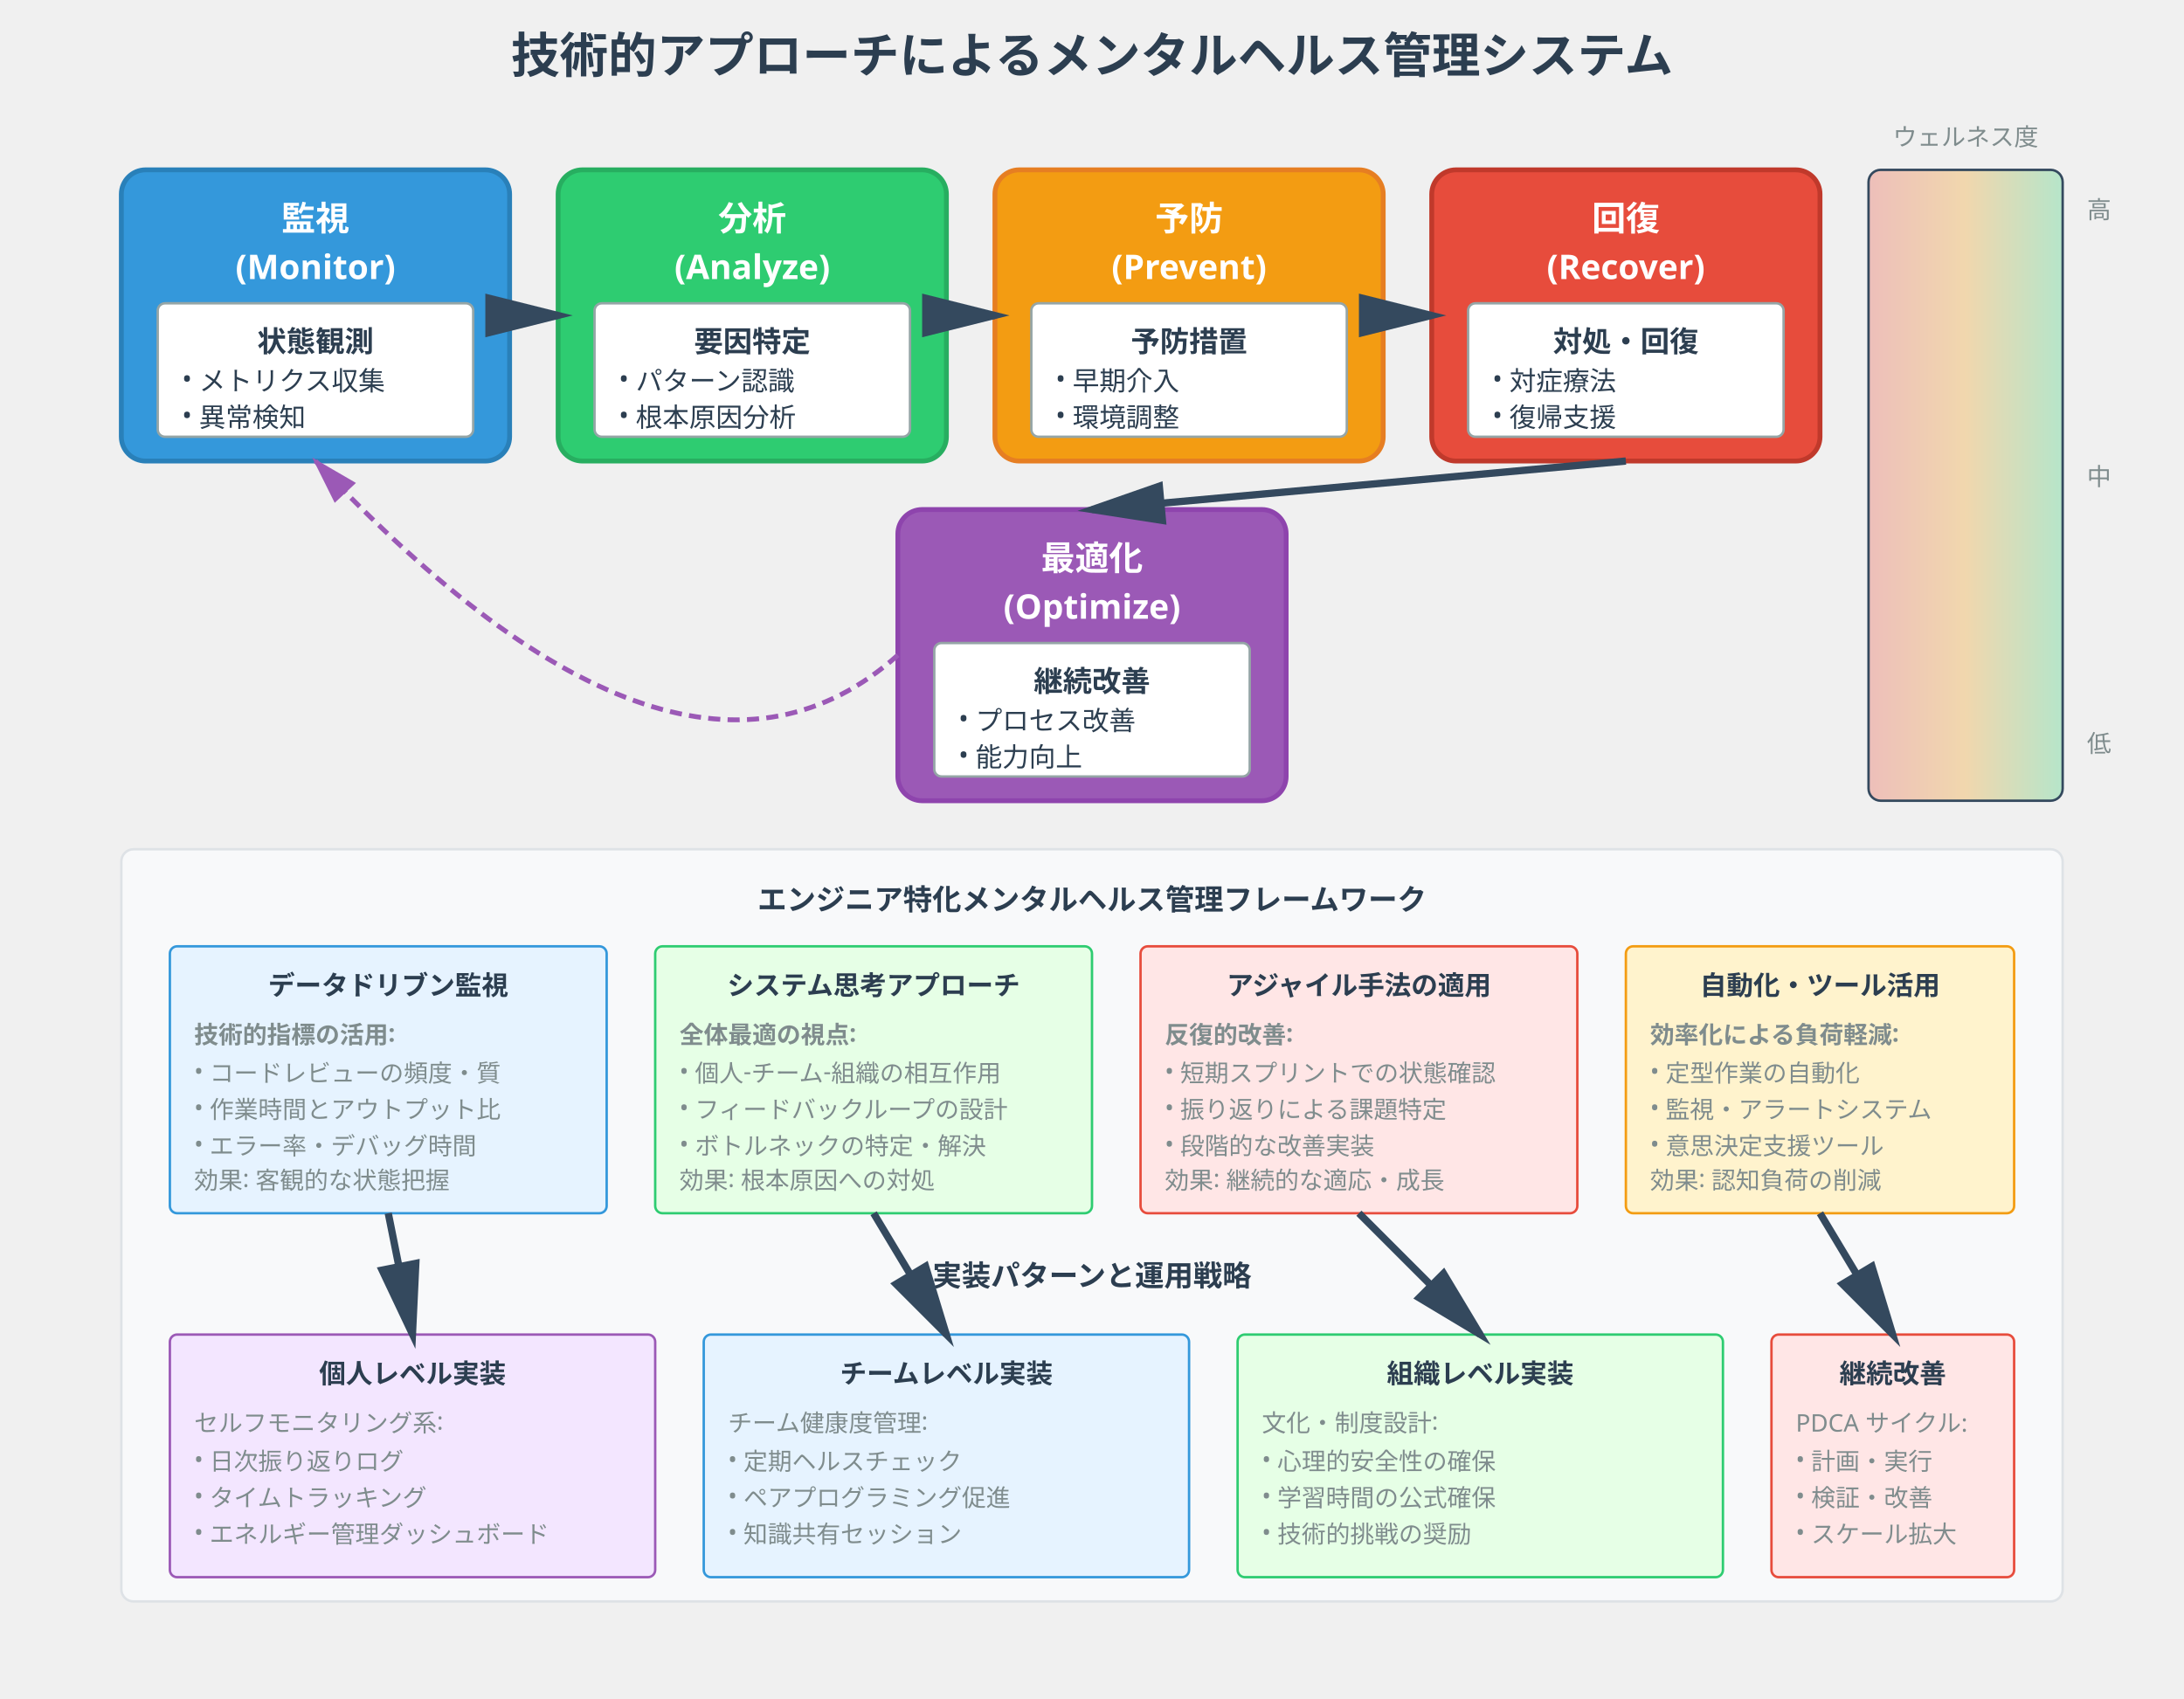
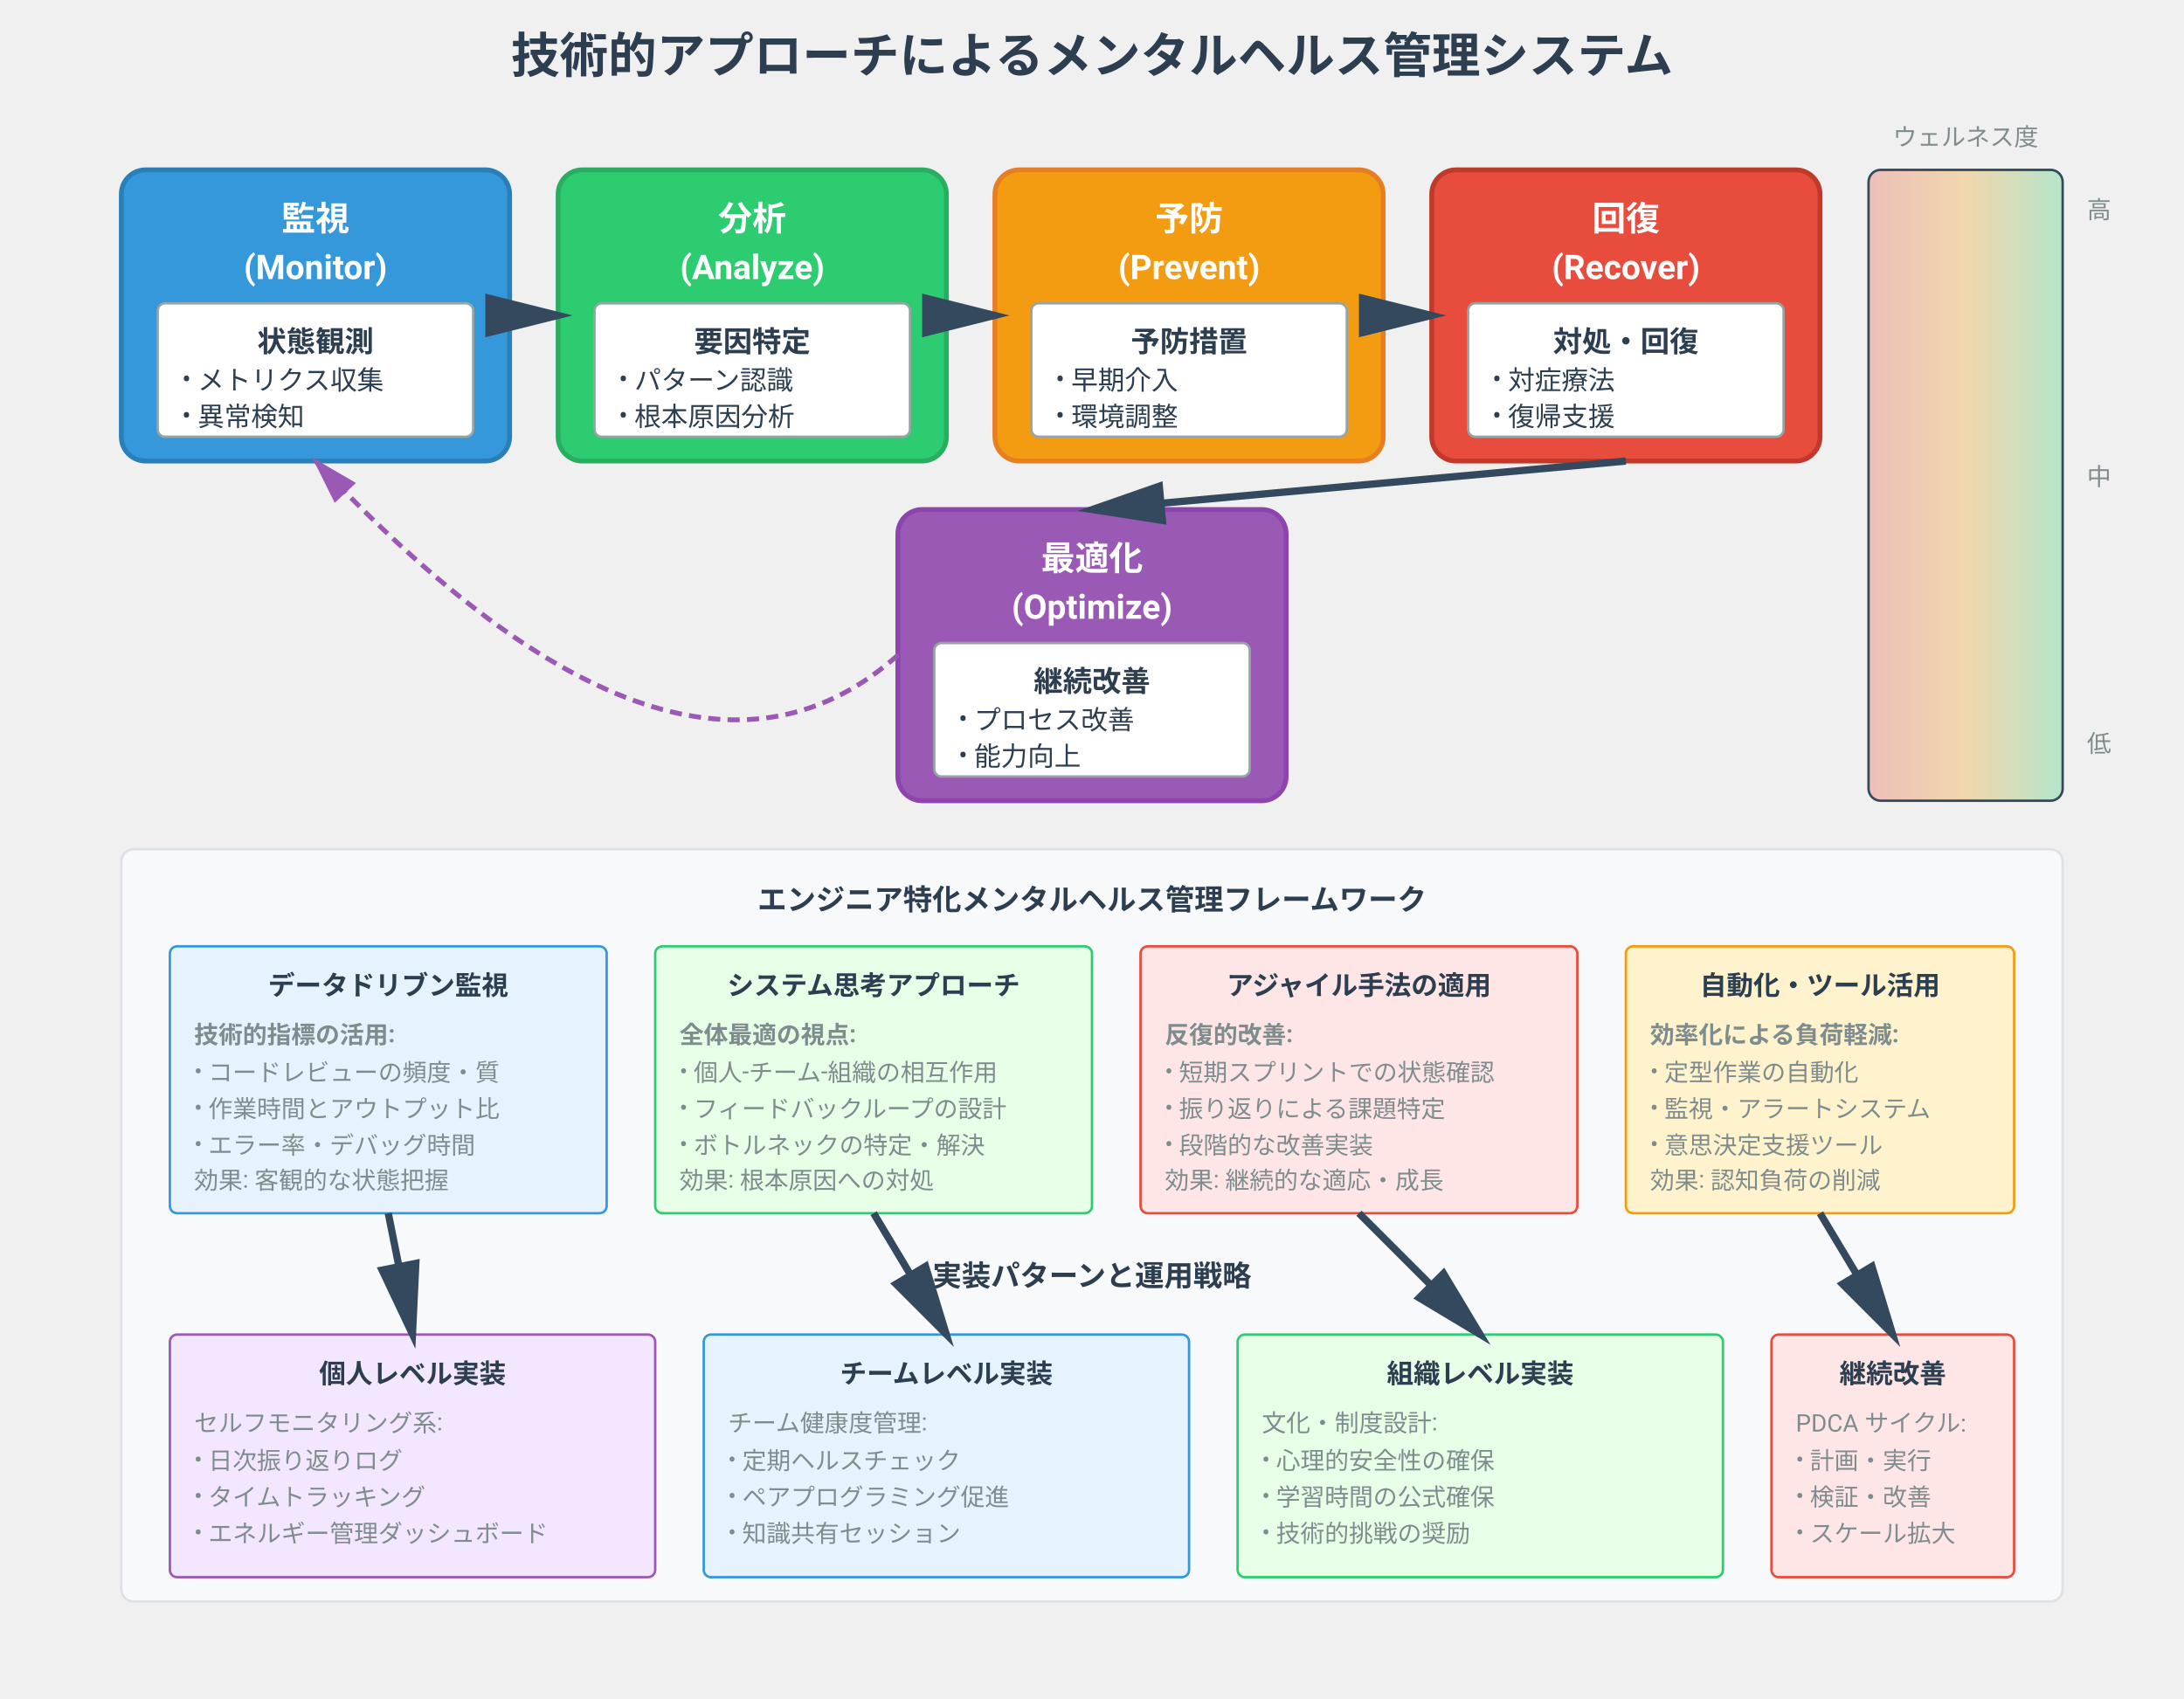
<svg xmlns="http://www.w3.org/2000/svg" width="900" height="700" viewBox="0 0 900 700">
  <defs>
    <style>
-       .title { font-family: 'Noto Sans JP', sans-serif; font-size: 20px; font-weight: bold; fill: #2c3e50; }
-       .layer-title { font-family: 'Noto Sans JP', sans-serif; font-size: 14px; font-weight: bold; fill: #fff; }
-       .component-title { font-family: 'Noto Sans JP', sans-serif; font-size: 12px; font-weight: bold; fill: #2c3e50; }
-       .text-content { font-family: 'Noto Sans JP', sans-serif; font-size: 11px; fill: #2c3e50; }
-       .small-text { font-family: 'Noto Sans JP', sans-serif; font-size: 10px; fill: #7f8c8d; }
+       .title { font-family: -apple-system, BlinkMacSystemFont, 'Segoe UI', Roboto, 'Helvetica Neue', Arial, 'Noto Sans', sans-serif, 'Apple Color Emoji', 'Segoe UI Emoji', 'Segoe UI Symbol', 'Noto Color Emoji'; font-size: 20px; font-weight: bold; fill: #2c3e50; }
+       .layer-title { font-family: -apple-system, BlinkMacSystemFont, 'Segoe UI', Roboto, 'Helvetica Neue', Arial, 'Noto Sans', sans-serif, 'Apple Color Emoji', 'Segoe UI Emoji', 'Segoe UI Symbol', 'Noto Color Emoji'; font-size: 14px; font-weight: bold; fill: #fff; }
+       .component-title { font-family: -apple-system, BlinkMacSystemFont, 'Segoe UI', Roboto, 'Helvetica Neue', Arial, 'Noto Sans', sans-serif, 'Apple Color Emoji', 'Segoe UI Emoji', 'Segoe UI Symbol', 'Noto Color Emoji'; font-size: 12px; font-weight: bold; fill: #2c3e50; }
+       .text-content { font-family: -apple-system, BlinkMacSystemFont, 'Segoe UI', Roboto, 'Helvetica Neue', Arial, 'Noto Sans', sans-serif, 'Apple Color Emoji', 'Segoe UI Emoji', 'Segoe UI Symbol', 'Noto Color Emoji'; font-size: 11px; fill: #2c3e50; }
+       .small-text { font-family: -apple-system, BlinkMacSystemFont, 'Segoe UI', Roboto, 'Helvetica Neue', Arial, 'Noto Sans', sans-serif, 'Apple Color Emoji', 'Segoe UI Emoji', 'Segoe UI Symbol', 'Noto Color Emoji'; font-size: 10px; fill: #7f8c8d; }
      .monitor-box { fill: #3498db; stroke: #2980b9; stroke-width: 2; }
      .analyze-box { fill: #2ecc71; stroke: #27ae60; stroke-width: 2; }
      .prevent-box { fill: #f39c12; stroke: #e67e22; stroke-width: 2; }
      .recover-box { fill: #e74c3c; stroke: #c0392b; stroke-width: 2; }
      .optimize-box { fill: #9b59b6; stroke: #8e44ad; stroke-width: 2; }
      .component { fill: #fff; stroke: #95a5a6; stroke-width: 1; }
      .system-flow { stroke: #34495e; stroke-width: 3; fill: none; marker-end: url(#arrowhead); }
      .feedback-cycle { stroke: #9b59b6; stroke-width: 2; stroke-dasharray: 5,3; fill: none; marker-end: url(#arrowhead-purple); }
      .wellness-gradient { fill: url(#wellnessGradient); }
    </style>
    <marker id="arrowhead" markerWidth="12" markerHeight="12" refX="10" refY="3" orient="auto">
      <polygon points="0 0, 12 3, 0 6" fill="#34495e" />
    </marker>
    <marker id="arrowhead-purple" markerWidth="10" markerHeight="10" refX="9" refY="3" orient="auto">
      <polygon points="0 0, 10 3, 0 6" fill="#9b59b6" />
    </marker>
    <linearGradient id="wellnessGradient" x1="0%" y1="0%" x2="100%" y2="0%">
      <stop offset="0%" style="stop-color:#e74c3c;stop-opacity:0.3" />
      <stop offset="50%" style="stop-color:#f39c12;stop-opacity:0.3" />
      <stop offset="100%" style="stop-color:#2ecc71;stop-opacity:0.3" />
    </linearGradient>
  </defs>
  <text x="450" y="30" class="title" text-anchor="middle">技術的アプローチによるメンタルヘルス管理システム</text>
  <g id="monitor">
    <rect x="50" y="70" width="160" height="120" class="monitor-box" rx="10" />
    <text x="130" y="95" class="layer-title" text-anchor="middle">監視</text>
    <text x="130" y="115" class="layer-title" text-anchor="middle">(Monitor)</text>
    <rect x="65" y="125" width="130" height="55" class="component" rx="3" />
    <text x="130" y="145" class="component-title" text-anchor="middle">状態観測</text>
    <text x="75" y="160" class="text-content">• メトリクス収集</text>
    <text x="75" y="175" class="text-content">• 異常検知</text>
  </g>
  <g id="analyze">
    <rect x="230" y="70" width="160" height="120" class="analyze-box" rx="10" />
    <text x="310" y="95" class="layer-title" text-anchor="middle">分析</text>
    <text x="310" y="115" class="layer-title" text-anchor="middle">(Analyze)</text>
    <rect x="245" y="125" width="130" height="55" class="component" rx="3" />
    <text x="310" y="145" class="component-title" text-anchor="middle">要因特定</text>
    <text x="255" y="160" class="text-content">• パターン認識</text>
    <text x="255" y="175" class="text-content">• 根本原因分析</text>
  </g>
  <g id="prevent">
    <rect x="410" y="70" width="160" height="120" class="prevent-box" rx="10" />
    <text x="490" y="95" class="layer-title" text-anchor="middle">予防</text>
    <text x="490" y="115" class="layer-title" text-anchor="middle">(Prevent)</text>
    <rect x="425" y="125" width="130" height="55" class="component" rx="3" />
    <text x="490" y="145" class="component-title" text-anchor="middle">予防措置</text>
    <text x="435" y="160" class="text-content">• 早期介入</text>
    <text x="435" y="175" class="text-content">• 環境調整</text>
  </g>
  <g id="recover">
    <rect x="590" y="70" width="160" height="120" class="recover-box" rx="10" />
    <text x="670" y="95" class="layer-title" text-anchor="middle">回復</text>
    <text x="670" y="115" class="layer-title" text-anchor="middle">(Recover)</text>
    <rect x="605" y="125" width="130" height="55" class="component" rx="3" />
    <text x="670" y="145" class="component-title" text-anchor="middle">対処・回復</text>
    <text x="615" y="160" class="text-content">• 対症療法</text>
    <text x="615" y="175" class="text-content">• 復帰支援</text>
  </g>
  <g id="optimize">
    <rect x="370" y="210" width="160" height="120" class="optimize-box" rx="10" />
    <text x="450" y="235" class="layer-title" text-anchor="middle">最適化</text>
    <text x="450" y="255" class="layer-title" text-anchor="middle">(Optimize)</text>
    <rect x="385" y="265" width="130" height="55" class="component" rx="3" />
    <text x="450" y="285" class="component-title" text-anchor="middle">継続改善</text>
    <text x="395" y="300" class="text-content">• プロセス改善</text>
    <text x="395" y="315" class="text-content">• 能力向上</text>
  </g>
  <path d="M 210 130 L 230 130" class="system-flow" />
  <path d="M 390 130 L 410 130" class="system-flow" />
  <path d="M 570 130 L 590 130" class="system-flow" />
  <path d="M 670 190 L 450 210" class="system-flow" />
  <path d="M 370 270 Q 280 350 130 190" class="feedback-cycle" />
  <rect x="770" y="70" width="80" height="260" class="wellness-gradient" stroke="#34495e" stroke-width="1" rx="5" />
  <text x="810" y="60" class="small-text" text-anchor="middle">ウェルネス度</text>
  <text x="860" y="90" class="small-text">高</text>
  <text x="860" y="200" class="small-text">中</text>
  <text x="860" y="310" class="small-text">低</text>
  <g id="framework">
    <rect x="50" y="350" width="800" height="310" fill="#f8f9fa" stroke="#dee2e6" stroke-width="1" rx="5" />
    <text x="450" y="375" class="component-title" text-anchor="middle">エンジニア特化メンタルヘルス管理フレームワーク</text>
    <rect x="70" y="390" width="180" height="110" fill="#e6f3ff" stroke="#3498db" stroke-width="1" rx="3" />
    <text x="160" y="410" class="text-content" text-anchor="middle" font-weight="bold">データドリブン監視</text>
    <text x="80" y="430" class="small-text" font-weight="bold">技術的指標の活用:</text>
    <text x="80" y="445" class="small-text">• コードレビューの頻度・質</text>
    <text x="80" y="460" class="small-text">• 作業時間とアウトプット比</text>
    <text x="80" y="475" class="small-text">• エラー率・デバッグ時間</text>
    <text x="80" y="490" class="small-text">効果: 客観的な状態把握</text>
    <rect x="270" y="390" width="180" height="110" fill="#e6ffe6" stroke="#2ecc71" stroke-width="1" rx="3" />
    <text x="360" y="410" class="text-content" text-anchor="middle" font-weight="bold">システム思考アプローチ</text>
    <text x="280" y="430" class="small-text" font-weight="bold">全体最適の視点:</text>
    <text x="280" y="445" class="small-text">• 個人-チーム-組織の相互作用</text>
    <text x="280" y="460" class="small-text">• フィードバックループの設計</text>
    <text x="280" y="475" class="small-text">• ボトルネックの特定・解決</text>
    <text x="280" y="490" class="small-text">効果: 根本原因への対処</text>
    <rect x="470" y="390" width="180" height="110" fill="#ffe6e6" stroke="#e74c3c" stroke-width="1" rx="3" />
    <text x="560" y="410" class="text-content" text-anchor="middle" font-weight="bold">アジャイル手法の適用</text>
    <text x="480" y="430" class="small-text" font-weight="bold">反復的改善:</text>
    <text x="480" y="445" class="small-text">• 短期スプリントでの状態確認</text>
    <text x="480" y="460" class="small-text">• 振り返りによる課題特定</text>
    <text x="480" y="475" class="small-text">• 段階的な改善実装</text>
    <text x="480" y="490" class="small-text">効果: 継続的な適応・成長</text>
    <rect x="670" y="390" width="160" height="110" fill="#fff3cd" stroke="#f39c12" stroke-width="1" rx="3" />
    <text x="750" y="410" class="text-content" text-anchor="middle" font-weight="bold">自動化・ツール活用</text>
    <text x="680" y="430" class="small-text" font-weight="bold">効率化による負荷軽減:</text>
    <text x="680" y="445" class="small-text">• 定型作業の自動化</text>
    <text x="680" y="460" class="small-text">• 監視・アラートシステム</text>
    <text x="680" y="475" class="small-text">• 意思決定支援ツール</text>
    <text x="680" y="490" class="small-text">効果: 認知負荷の削減</text>
    <text x="450" y="530" class="component-title" text-anchor="middle">実装パターンと運用戦略</text>
    <rect x="70" y="550" width="200" height="100" fill="#f3e6ff" stroke="#9b59b6" stroke-width="1" rx="3" />
    <text x="170" y="570" class="text-content" text-anchor="middle" font-weight="bold">個人レベル実装</text>
    <text x="80" y="590" class="small-text">セルフモニタリング系:</text>
    <text x="80" y="605" class="small-text">• 日次振り返りログ</text>
    <text x="80" y="620" class="small-text">• タイムトラッキング</text>
    <text x="80" y="635" class="small-text">• エネルギー管理ダッシュボード</text>
    <rect x="290" y="550" width="200" height="100" fill="#e6f3ff" stroke="#3498db" stroke-width="1" rx="3" />
    <text x="390" y="570" class="text-content" text-anchor="middle" font-weight="bold">チームレベル実装</text>
    <text x="300" y="590" class="small-text">チーム健康度管理:</text>
    <text x="300" y="605" class="small-text">• 定期ヘルスチェック</text>
    <text x="300" y="620" class="small-text">• ペアプログラミング促進</text>
    <text x="300" y="635" class="small-text">• 知識共有セッション</text>
    <rect x="510" y="550" width="200" height="100" fill="#e6ffe6" stroke="#2ecc71" stroke-width="1" rx="3" />
    <text x="610" y="570" class="text-content" text-anchor="middle" font-weight="bold">組織レベル実装</text>
    <text x="520" y="590" class="small-text">文化・制度設計:</text>
    <text x="520" y="605" class="small-text">• 心理的安全性の確保</text>
    <text x="520" y="620" class="small-text">• 学習時間の公式確保</text>
    <text x="520" y="635" class="small-text">• 技術的挑戦の奨励</text>
    <rect x="730" y="550" width="100" height="100" fill="#ffe6e6" stroke="#e74c3c" stroke-width="1" rx="3" />
    <text x="780" y="570" class="text-content" text-anchor="middle" font-weight="bold">継続改善</text>
    <text x="740" y="590" class="small-text">PDCA サイクル:</text>
    <text x="740" y="605" class="small-text">• 計画・実行</text>
    <text x="740" y="620" class="small-text">• 検証・改善</text>
    <text x="740" y="635" class="small-text">• スケール拡大</text>
  </g>
  <line x1="160" y1="500" x2="170" y2="550" class="system-flow" />
  <line x1="360" y1="500" x2="390" y2="550" class="system-flow" />
  <line x1="560" y1="500" x2="610" y2="550" class="system-flow" />
  <line x1="750" y1="500" x2="780" y2="550" class="system-flow" />
</svg>
